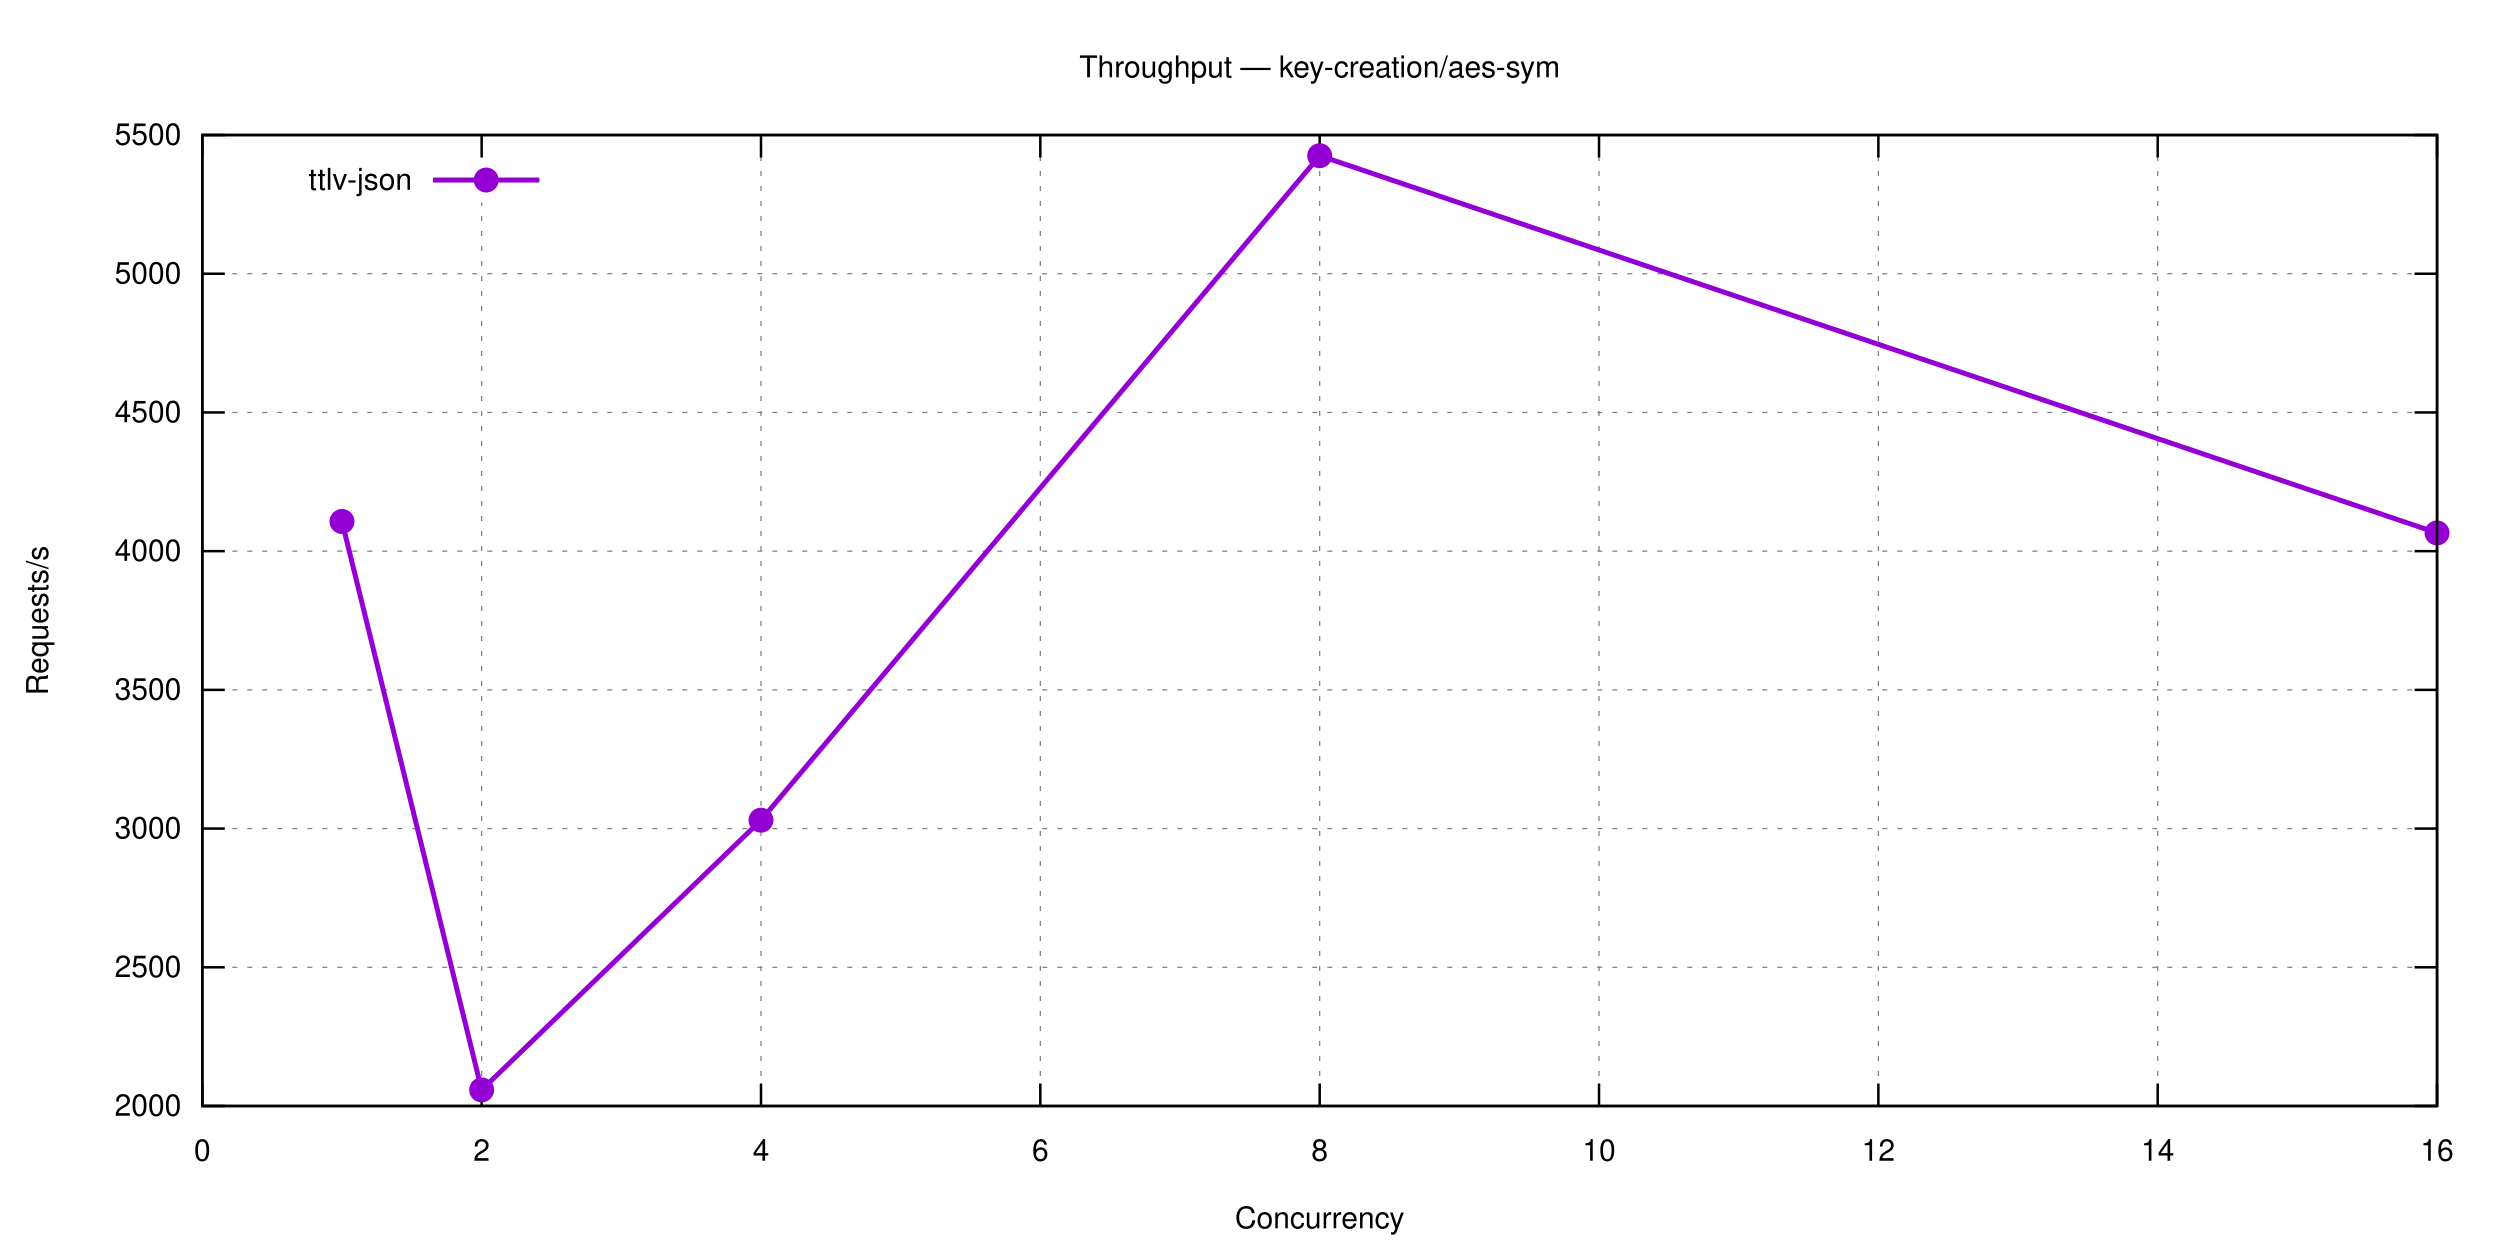
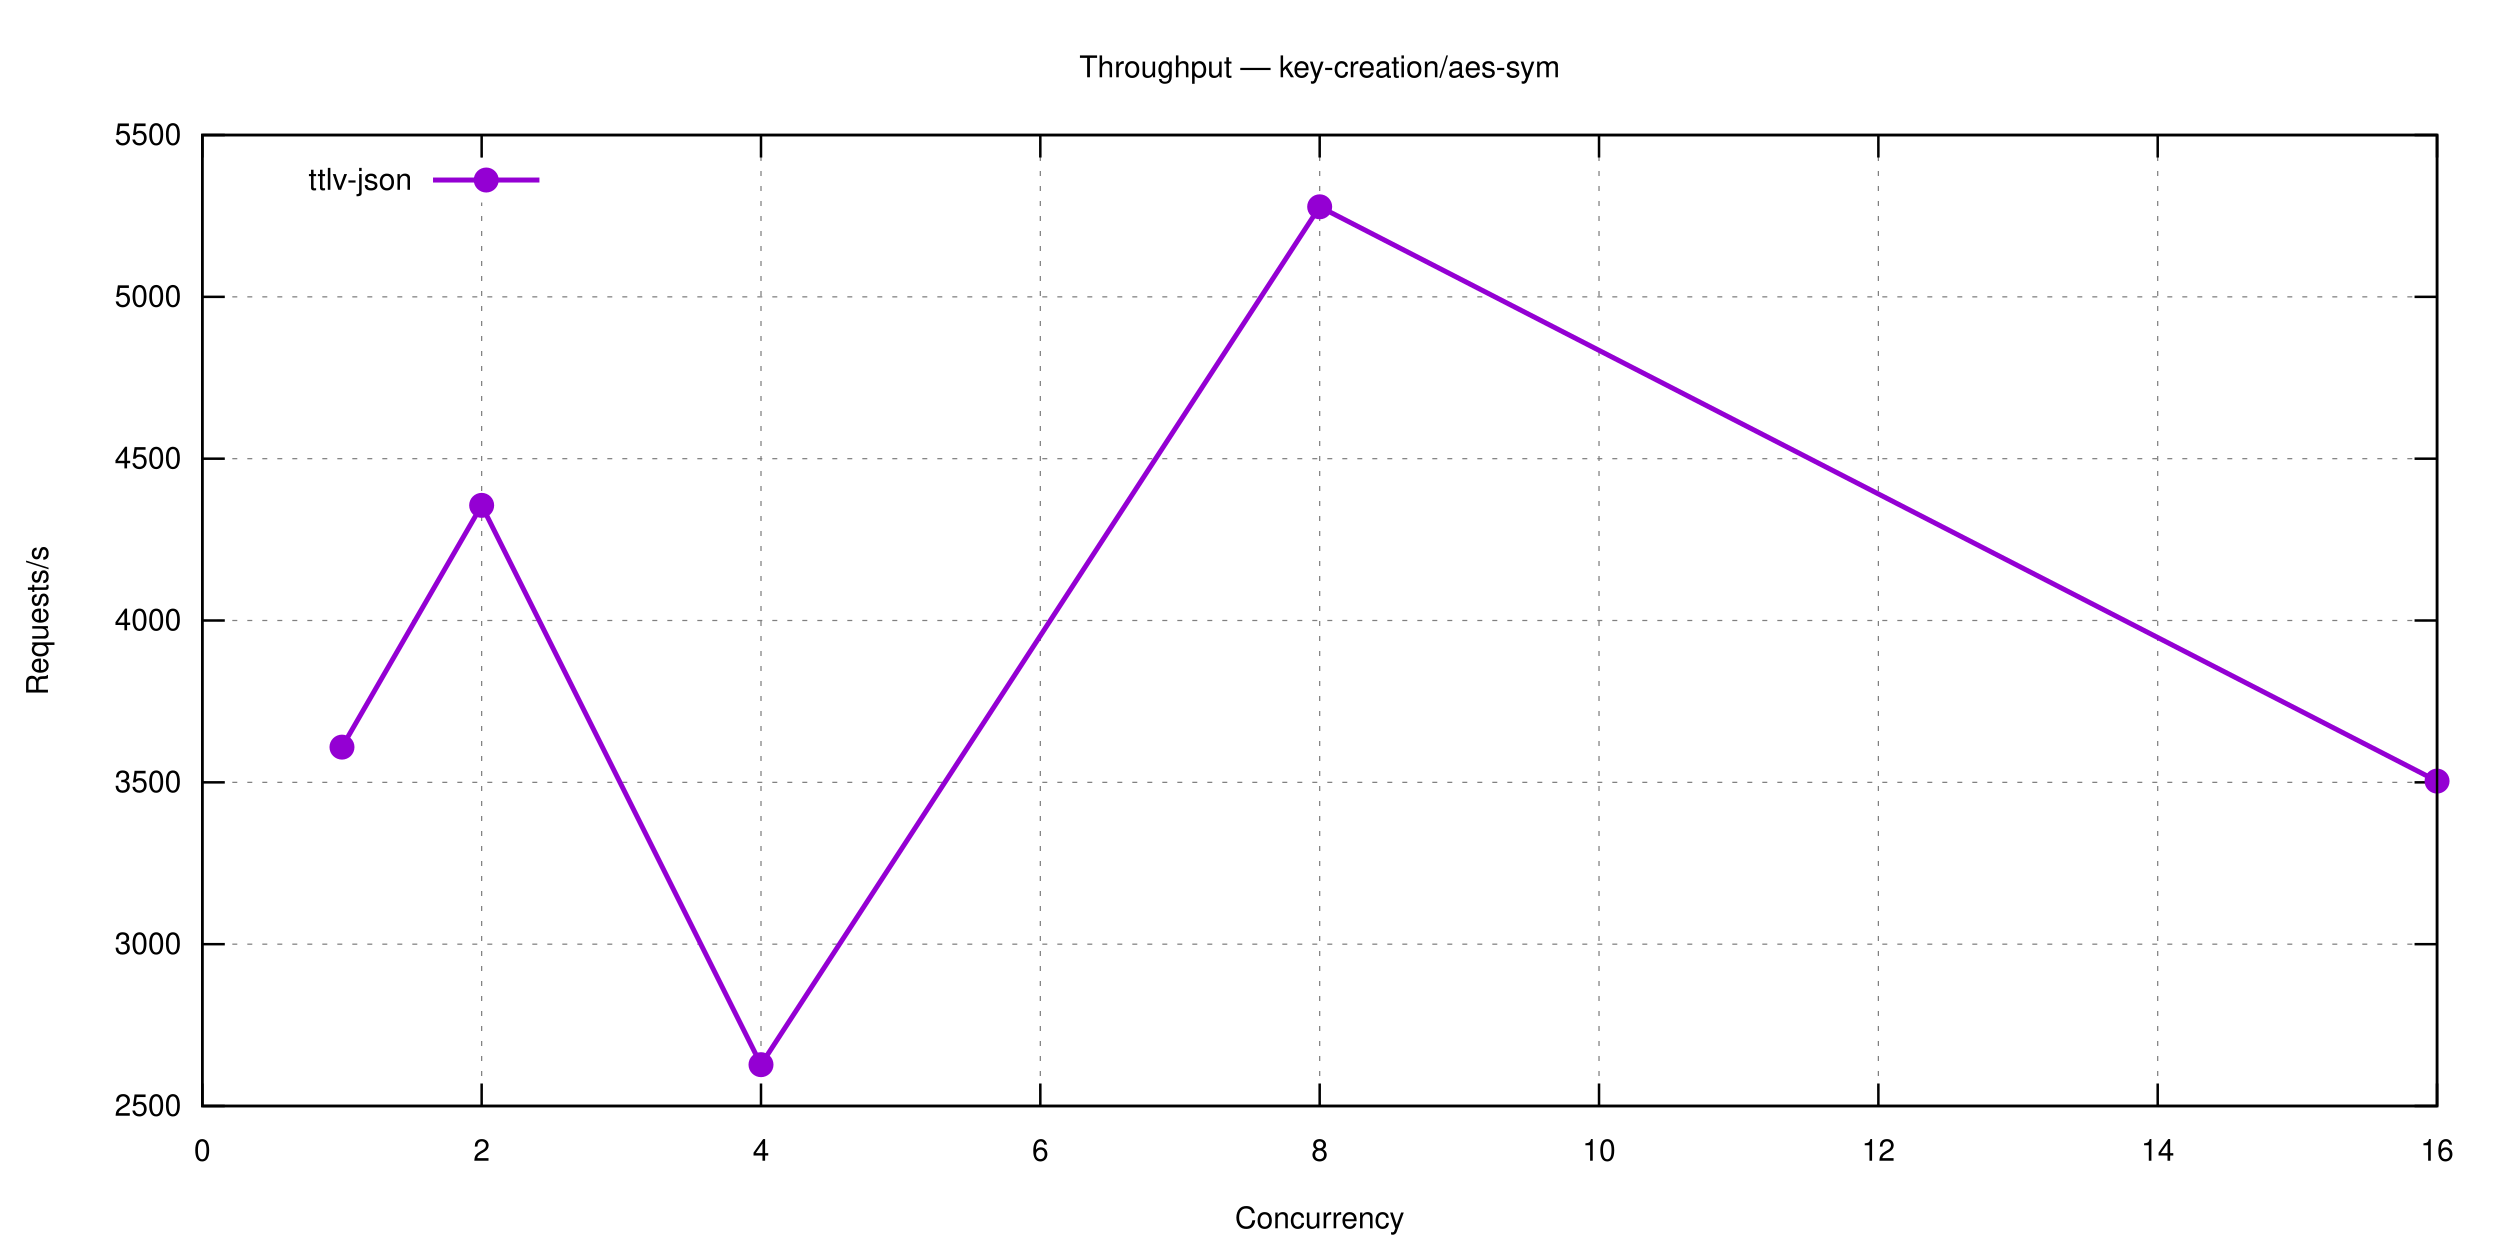
<svg xmlns="http://www.w3.org/2000/svg" xmlns:xlink="http://www.w3.org/1999/xlink" width="1000" height="500" viewBox="0 0 1000 500">
  <g id="gnuplot_canvas">
    <rect x="0" y="0" width="1000" height="500" fill="none" />
    <defs>
      <circle id="gpDot" r="0.5" stroke-width="0.5" stroke="currentColor" />
      <path id="gpPt0" stroke-width="0.222" stroke="currentColor" d="M-1,0 h2 M0,-1 v2" />
      <path id="gpPt1" stroke-width="0.222" stroke="currentColor" d="M-1,-1 L1,1 M1,-1 L-1,1" />
      <path id="gpPt2" stroke-width="0.222" stroke="currentColor" d="M-1,0 L1,0 M0,-1 L0,1 M-1,-1 L1,1 M-1,1 L1,-1" />
      <rect id="gpPt3" stroke-width="0.222" stroke="currentColor" x="-1" y="-1" width="2" height="2" />
      <rect id="gpPt4" stroke-width="0.222" stroke="currentColor" fill="currentColor" x="-1" y="-1" width="2" height="2" />
      <circle id="gpPt5" stroke-width="0.222" stroke="currentColor" cx="0" cy="0" r="1" />
      <use xlink:href="#gpPt5" id="gpPt6" fill="currentColor" stroke="none" />
      <path id="gpPt7" stroke-width="0.222" stroke="currentColor" d="M0,-1.33 L-1.33,0.67 L1.33,0.67 z" />
      <use xlink:href="#gpPt7" id="gpPt8" fill="currentColor" stroke="none" />
      <use xlink:href="#gpPt7" id="gpPt9" stroke="currentColor" transform="rotate(180)" />
      <use xlink:href="#gpPt9" id="gpPt10" fill="currentColor" stroke="none" />
      <use xlink:href="#gpPt3" id="gpPt11" stroke="currentColor" transform="rotate(45)" />
      <use xlink:href="#gpPt11" id="gpPt12" fill="currentColor" stroke="none" />
      <path id="gpPt13" stroke-width="0.222" stroke="currentColor" d="M0,1.330 L1.265,0.411 L0.782,-1.067 L-0.782,-1.076 L-1.265,0.411 z" />
      <use xlink:href="#gpPt13" id="gpPt14" fill="currentColor" stroke="none" />
      <filter id="textbox" filterUnits="objectBoundingBox" x="0" y="0" height="1" width="1">
        <feFlood flood-color="white" flood-opacity="1" result="bgnd" />
        <feComposite in="SourceGraphic" in2="bgnd" operator="atop" />
      </filter>
      <filter id="greybox" filterUnits="objectBoundingBox" x="0" y="0" height="1" width="1">
        <feFlood flood-color="lightgrey" flood-opacity="1" result="grey" />
        <feComposite in="SourceGraphic" in2="grey" operator="atop" />
      </filter>
    </defs>
    <g fill="none" color="white" stroke="currentColor" stroke-width="1.00" stroke-linecap="butt" stroke-linejoin="miter">
</g>
    <g fill="none" color="black" stroke="currentColor" stroke-width="1.00" stroke-linecap="butt" stroke-linejoin="miter">
</g>
    <g fill="none" color="black" stroke="black" stroke-width="0.50" stroke-linecap="butt" stroke-linejoin="miter">
</g>
    <g fill="none" color="gray" stroke="currentColor" stroke-width="0.50" stroke-linecap="butt" stroke-linejoin="miter">
      <path stroke="gray" stroke-dasharray="2,4" class="gridline" d="M80.92,442.40 L974.82,442.40  " />
    </g>
    <g fill="none" color="gray" stroke="gray" stroke-width="1.00" stroke-linecap="butt" stroke-linejoin="miter">
</g>
    <g fill="none" color="black" stroke="currentColor" stroke-width="1.00" stroke-linecap="butt" stroke-linejoin="miter">
      <path stroke="black" d="M80.92,442.40 L89.92,442.40 M974.82,442.40 L965.82,442.40  " />
      <g transform="translate(72.53,446.30)" stroke="none" fill="black" font-family="Helvetica" font-size="12.00" text-anchor="end">
        <text>
-           <tspan font-family="Helvetica"> 2000</tspan>
-         </text>
-       </g>
-     </g>
-     <g fill="none" color="black" stroke="currentColor" stroke-width="1.00" stroke-linecap="butt" stroke-linejoin="miter">
- </g>
-     <g fill="none" color="black" stroke="black" stroke-width="0.50" stroke-linecap="butt" stroke-linejoin="miter">
- </g>
-     <g fill="none" color="gray" stroke="currentColor" stroke-width="0.50" stroke-linecap="butt" stroke-linejoin="miter">
-       <path stroke="gray" stroke-dasharray="2,4" class="gridline" d="M80.92,386.92 L974.82,386.92  " />
-     </g>
-     <g fill="none" color="gray" stroke="gray" stroke-width="1.00" stroke-linecap="butt" stroke-linejoin="miter">
- </g>
-     <g fill="none" color="black" stroke="currentColor" stroke-width="1.00" stroke-linecap="butt" stroke-linejoin="miter">
-       <path stroke="black" d="M80.92,386.92 L89.92,386.92 M974.82,386.92 L965.82,386.92  " />
-       <g transform="translate(72.53,390.82)" stroke="none" fill="black" font-family="Helvetica" font-size="12.00" text-anchor="end">
-         <text>
          <tspan font-family="Helvetica"> 2500</tspan>
        </text>
      </g>
    </g>
    <g fill="none" color="black" stroke="currentColor" stroke-width="1.00" stroke-linecap="butt" stroke-linejoin="miter">
</g>
    <g fill="none" color="black" stroke="black" stroke-width="0.50" stroke-linecap="butt" stroke-linejoin="miter">
</g>
    <g fill="none" color="gray" stroke="currentColor" stroke-width="0.50" stroke-linecap="butt" stroke-linejoin="miter">
-       <path stroke="gray" stroke-dasharray="2,4" class="gridline" d="M80.92,331.43 L974.82,331.43  " />
-     </g>
-     <g fill="none" color="gray" stroke="gray" stroke-width="1.00" stroke-linecap="butt" stroke-linejoin="miter">
- </g>
-     <g fill="none" color="black" stroke="currentColor" stroke-width="1.00" stroke-linecap="butt" stroke-linejoin="miter">
-       <path stroke="black" d="M80.92,331.43 L89.92,331.43 M974.82,331.43 L965.82,331.43  " />
-       <g transform="translate(72.53,335.33)" stroke="none" fill="black" font-family="Helvetica" font-size="12.00" text-anchor="end">
+       <path stroke="gray" stroke-dasharray="2,4" class="gridline" d="M80.92,377.67 L974.82,377.67  " />
+     </g>
+     <g fill="none" color="gray" stroke="gray" stroke-width="1.00" stroke-linecap="butt" stroke-linejoin="miter">
+ </g>
+     <g fill="none" color="black" stroke="currentColor" stroke-width="1.00" stroke-linecap="butt" stroke-linejoin="miter">
+       <path stroke="black" d="M80.92,377.67 L89.92,377.67 M974.82,377.67 L965.82,377.67  " />
+       <g transform="translate(72.53,381.57)" stroke="none" fill="black" font-family="Helvetica" font-size="12.00" text-anchor="end">
        <text>
          <tspan font-family="Helvetica"> 3000</tspan>
        </text>
      </g>
    </g>
    <g fill="none" color="black" stroke="currentColor" stroke-width="1.00" stroke-linecap="butt" stroke-linejoin="miter">
</g>
    <g fill="none" color="black" stroke="black" stroke-width="0.50" stroke-linecap="butt" stroke-linejoin="miter">
</g>
    <g fill="none" color="gray" stroke="currentColor" stroke-width="0.50" stroke-linecap="butt" stroke-linejoin="miter">
-       <path stroke="gray" stroke-dasharray="2,4" class="gridline" d="M80.92,275.95 L974.82,275.95  " />
-     </g>
-     <g fill="none" color="gray" stroke="gray" stroke-width="1.00" stroke-linecap="butt" stroke-linejoin="miter">
- </g>
-     <g fill="none" color="black" stroke="currentColor" stroke-width="1.00" stroke-linecap="butt" stroke-linejoin="miter">
-       <path stroke="black" d="M80.92,275.95 L89.92,275.95 M974.82,275.95 L965.82,275.95  " />
-       <g transform="translate(72.53,279.85)" stroke="none" fill="black" font-family="Helvetica" font-size="12.00" text-anchor="end">
+       <path stroke="gray" stroke-dasharray="2,4" class="gridline" d="M80.92,312.94 L974.82,312.94  " />
+     </g>
+     <g fill="none" color="gray" stroke="gray" stroke-width="1.00" stroke-linecap="butt" stroke-linejoin="miter">
+ </g>
+     <g fill="none" color="black" stroke="currentColor" stroke-width="1.00" stroke-linecap="butt" stroke-linejoin="miter">
+       <path stroke="black" d="M80.92,312.94 L89.92,312.94 M974.82,312.94 L965.82,312.94  " />
+       <g transform="translate(72.53,316.84)" stroke="none" fill="black" font-family="Helvetica" font-size="12.00" text-anchor="end">
        <text>
          <tspan font-family="Helvetica"> 3500</tspan>
        </text>
      </g>
    </g>
    <g fill="none" color="black" stroke="currentColor" stroke-width="1.00" stroke-linecap="butt" stroke-linejoin="miter">
</g>
    <g fill="none" color="black" stroke="black" stroke-width="0.50" stroke-linecap="butt" stroke-linejoin="miter">
</g>
    <g fill="none" color="gray" stroke="currentColor" stroke-width="0.50" stroke-linecap="butt" stroke-linejoin="miter">
-       <path stroke="gray" stroke-dasharray="2,4" class="gridline" d="M80.92,220.46 L974.82,220.46  " />
-     </g>
-     <g fill="none" color="gray" stroke="gray" stroke-width="1.00" stroke-linecap="butt" stroke-linejoin="miter">
- </g>
-     <g fill="none" color="black" stroke="currentColor" stroke-width="1.00" stroke-linecap="butt" stroke-linejoin="miter">
-       <path stroke="black" d="M80.92,220.46 L89.92,220.46 M974.82,220.46 L965.82,220.46  " />
-       <g transform="translate(72.53,224.36)" stroke="none" fill="black" font-family="Helvetica" font-size="12.00" text-anchor="end">
+       <path stroke="gray" stroke-dasharray="2,4" class="gridline" d="M80.92,248.20 L974.82,248.20  " />
+     </g>
+     <g fill="none" color="gray" stroke="gray" stroke-width="1.00" stroke-linecap="butt" stroke-linejoin="miter">
+ </g>
+     <g fill="none" color="black" stroke="currentColor" stroke-width="1.00" stroke-linecap="butt" stroke-linejoin="miter">
+       <path stroke="black" d="M80.92,248.20 L89.92,248.20 M974.82,248.20 L965.82,248.20  " />
+       <g transform="translate(72.53,252.10)" stroke="none" fill="black" font-family="Helvetica" font-size="12.00" text-anchor="end">
        <text>
          <tspan font-family="Helvetica"> 4000</tspan>
        </text>
      </g>
    </g>
    <g fill="none" color="black" stroke="currentColor" stroke-width="1.00" stroke-linecap="butt" stroke-linejoin="miter">
</g>
    <g fill="none" color="black" stroke="black" stroke-width="0.50" stroke-linecap="butt" stroke-linejoin="miter">
</g>
    <g fill="none" color="gray" stroke="currentColor" stroke-width="0.50" stroke-linecap="butt" stroke-linejoin="miter">
-       <path stroke="gray" stroke-dasharray="2,4" class="gridline" d="M80.92,164.98 L974.82,164.98  " />
-     </g>
-     <g fill="none" color="gray" stroke="gray" stroke-width="1.00" stroke-linecap="butt" stroke-linejoin="miter">
- </g>
-     <g fill="none" color="black" stroke="currentColor" stroke-width="1.00" stroke-linecap="butt" stroke-linejoin="miter">
-       <path stroke="black" d="M80.92,164.98 L89.92,164.98 M974.82,164.98 L965.82,164.98  " />
-       <g transform="translate(72.53,168.88)" stroke="none" fill="black" font-family="Helvetica" font-size="12.00" text-anchor="end">
+       <path stroke="gray" stroke-dasharray="2,4" class="gridline" d="M80.92,183.47 L974.82,183.47  " />
+     </g>
+     <g fill="none" color="gray" stroke="gray" stroke-width="1.00" stroke-linecap="butt" stroke-linejoin="miter">
+ </g>
+     <g fill="none" color="black" stroke="currentColor" stroke-width="1.00" stroke-linecap="butt" stroke-linejoin="miter">
+       <path stroke="black" d="M80.92,183.47 L89.92,183.47 M974.82,183.47 L965.82,183.47  " />
+       <g transform="translate(72.53,187.37)" stroke="none" fill="black" font-family="Helvetica" font-size="12.00" text-anchor="end">
        <text>
          <tspan font-family="Helvetica"> 4500</tspan>
        </text>
      </g>
    </g>
    <g fill="none" color="black" stroke="currentColor" stroke-width="1.00" stroke-linecap="butt" stroke-linejoin="miter">
</g>
    <g fill="none" color="black" stroke="black" stroke-width="0.50" stroke-linecap="butt" stroke-linejoin="miter">
</g>
    <g fill="none" color="gray" stroke="currentColor" stroke-width="0.50" stroke-linecap="butt" stroke-linejoin="miter">
-       <path stroke="gray" stroke-dasharray="2,4" class="gridline" d="M80.92,109.49 L974.82,109.49  " />
-     </g>
-     <g fill="none" color="gray" stroke="gray" stroke-width="1.00" stroke-linecap="butt" stroke-linejoin="miter">
- </g>
-     <g fill="none" color="black" stroke="currentColor" stroke-width="1.00" stroke-linecap="butt" stroke-linejoin="miter">
-       <path stroke="black" d="M80.92,109.49 L89.92,109.49 M974.82,109.49 L965.82,109.49  " />
-       <g transform="translate(72.53,113.39)" stroke="none" fill="black" font-family="Helvetica" font-size="12.00" text-anchor="end">
+       <path stroke="gray" stroke-dasharray="2,4" class="gridline" d="M80.92,118.74 L974.82,118.74  " />
+     </g>
+     <g fill="none" color="gray" stroke="gray" stroke-width="1.00" stroke-linecap="butt" stroke-linejoin="miter">
+ </g>
+     <g fill="none" color="black" stroke="currentColor" stroke-width="1.00" stroke-linecap="butt" stroke-linejoin="miter">
+       <path stroke="black" d="M80.92,118.74 L89.92,118.74 M974.82,118.74 L965.82,118.74  " />
+       <g transform="translate(72.53,122.64)" stroke="none" fill="black" font-family="Helvetica" font-size="12.00" text-anchor="end">
        <text>
          <tspan font-family="Helvetica"> 5000</tspan>
        </text>
      </g>
    </g>
    <g fill="none" color="black" stroke="currentColor" stroke-width="1.00" stroke-linecap="butt" stroke-linejoin="miter">
</g>
    <g fill="none" color="black" stroke="black" stroke-width="0.50" stroke-linecap="butt" stroke-linejoin="miter">
</g>
    <g fill="none" color="gray" stroke="currentColor" stroke-width="0.50" stroke-linecap="butt" stroke-linejoin="miter">
      <path stroke="gray" stroke-dasharray="2,4" class="gridline" d="M80.92,54.01 L974.82,54.01  " />
    </g>
    <g fill="none" color="gray" stroke="gray" stroke-width="1.00" stroke-linecap="butt" stroke-linejoin="miter">
</g>
    <g fill="none" color="black" stroke="currentColor" stroke-width="1.00" stroke-linecap="butt" stroke-linejoin="miter">
      <path stroke="black" d="M80.92,54.01 L89.92,54.01 M974.82,54.01 L965.82,54.01  " />
      <g transform="translate(72.53,57.91)" stroke="none" fill="black" font-family="Helvetica" font-size="12.00" text-anchor="end">
        <text>
          <tspan font-family="Helvetica"> 5500</tspan>
        </text>
      </g>
    </g>
    <g fill="none" color="black" stroke="currentColor" stroke-width="1.00" stroke-linecap="butt" stroke-linejoin="miter">
</g>
    <g fill="none" color="black" stroke="black" stroke-width="0.50" stroke-linecap="butt" stroke-linejoin="miter">
</g>
    <g fill="none" color="gray" stroke="currentColor" stroke-width="0.50" stroke-linecap="butt" stroke-linejoin="miter">
      <path stroke="gray" stroke-dasharray="2,4" class="gridline" d="M80.92,442.40 L80.92,54.01  " />
    </g>
    <g fill="none" color="gray" stroke="gray" stroke-width="1.00" stroke-linecap="butt" stroke-linejoin="miter">
</g>
    <g fill="none" color="black" stroke="currentColor" stroke-width="1.00" stroke-linecap="butt" stroke-linejoin="miter">
      <path stroke="black" d="M80.92,442.40 L80.92,433.40 M80.92,54.01 L80.92,63.01  " />
      <g transform="translate(80.92,464.30)" stroke="none" fill="black" font-family="Helvetica" font-size="12.00" text-anchor="middle">
        <text>
          <tspan font-family="Helvetica"> 0</tspan>
        </text>
      </g>
    </g>
    <g fill="none" color="black" stroke="currentColor" stroke-width="1.00" stroke-linecap="butt" stroke-linejoin="miter">
</g>
    <g fill="none" color="black" stroke="black" stroke-width="0.50" stroke-linecap="butt" stroke-linejoin="miter">
</g>
    <g fill="none" color="gray" stroke="currentColor" stroke-width="0.50" stroke-linecap="butt" stroke-linejoin="miter">
      <path stroke="gray" stroke-dasharray="2,4" class="gridline" d="M192.66,442.40 L192.66,81.01 M192.66,63.01 L192.66,54.01  " />
    </g>
    <g fill="none" color="gray" stroke="gray" stroke-width="1.00" stroke-linecap="butt" stroke-linejoin="miter">
</g>
    <g fill="none" color="black" stroke="currentColor" stroke-width="1.00" stroke-linecap="butt" stroke-linejoin="miter">
      <path stroke="black" d="M192.66,442.40 L192.66,433.40 M192.66,54.01 L192.66,63.01  " />
      <g transform="translate(192.66,464.30)" stroke="none" fill="black" font-family="Helvetica" font-size="12.00" text-anchor="middle">
        <text>
          <tspan font-family="Helvetica"> 2</tspan>
        </text>
      </g>
    </g>
    <g fill="none" color="black" stroke="currentColor" stroke-width="1.00" stroke-linecap="butt" stroke-linejoin="miter">
</g>
    <g fill="none" color="black" stroke="black" stroke-width="0.50" stroke-linecap="butt" stroke-linejoin="miter">
</g>
    <g fill="none" color="gray" stroke="currentColor" stroke-width="0.50" stroke-linecap="butt" stroke-linejoin="miter">
      <path stroke="gray" stroke-dasharray="2,4" class="gridline" d="M304.40,442.40 L304.40,54.01  " />
    </g>
    <g fill="none" color="gray" stroke="gray" stroke-width="1.00" stroke-linecap="butt" stroke-linejoin="miter">
</g>
    <g fill="none" color="black" stroke="currentColor" stroke-width="1.00" stroke-linecap="butt" stroke-linejoin="miter">
      <path stroke="black" d="M304.40,442.40 L304.40,433.40 M304.40,54.01 L304.40,63.01  " />
      <g transform="translate(304.40,464.30)" stroke="none" fill="black" font-family="Helvetica" font-size="12.00" text-anchor="middle">
        <text>
          <tspan font-family="Helvetica"> 4</tspan>
        </text>
      </g>
    </g>
    <g fill="none" color="black" stroke="currentColor" stroke-width="1.00" stroke-linecap="butt" stroke-linejoin="miter">
</g>
    <g fill="none" color="black" stroke="black" stroke-width="0.50" stroke-linecap="butt" stroke-linejoin="miter">
</g>
    <g fill="none" color="gray" stroke="currentColor" stroke-width="0.50" stroke-linecap="butt" stroke-linejoin="miter">
      <path stroke="gray" stroke-dasharray="2,4" class="gridline" d="M416.13,442.40 L416.13,54.01  " />
    </g>
    <g fill="none" color="gray" stroke="gray" stroke-width="1.00" stroke-linecap="butt" stroke-linejoin="miter">
</g>
    <g fill="none" color="black" stroke="currentColor" stroke-width="1.00" stroke-linecap="butt" stroke-linejoin="miter">
      <path stroke="black" d="M416.13,442.40 L416.13,433.40 M416.13,54.01 L416.13,63.01  " />
      <g transform="translate(416.13,464.30)" stroke="none" fill="black" font-family="Helvetica" font-size="12.00" text-anchor="middle">
        <text>
          <tspan font-family="Helvetica"> 6</tspan>
        </text>
      </g>
    </g>
    <g fill="none" color="black" stroke="currentColor" stroke-width="1.00" stroke-linecap="butt" stroke-linejoin="miter">
</g>
    <g fill="none" color="black" stroke="black" stroke-width="0.50" stroke-linecap="butt" stroke-linejoin="miter">
</g>
    <g fill="none" color="gray" stroke="currentColor" stroke-width="0.50" stroke-linecap="butt" stroke-linejoin="miter">
      <path stroke="gray" stroke-dasharray="2,4" class="gridline" d="M527.87,442.40 L527.87,54.01  " />
    </g>
    <g fill="none" color="gray" stroke="gray" stroke-width="1.00" stroke-linecap="butt" stroke-linejoin="miter">
</g>
    <g fill="none" color="black" stroke="currentColor" stroke-width="1.00" stroke-linecap="butt" stroke-linejoin="miter">
      <path stroke="black" d="M527.87,442.40 L527.87,433.40 M527.87,54.01 L527.87,63.01  " />
      <g transform="translate(527.87,464.30)" stroke="none" fill="black" font-family="Helvetica" font-size="12.00" text-anchor="middle">
        <text>
          <tspan font-family="Helvetica"> 8</tspan>
        </text>
      </g>
    </g>
    <g fill="none" color="black" stroke="currentColor" stroke-width="1.00" stroke-linecap="butt" stroke-linejoin="miter">
</g>
    <g fill="none" color="black" stroke="black" stroke-width="0.50" stroke-linecap="butt" stroke-linejoin="miter">
</g>
    <g fill="none" color="gray" stroke="currentColor" stroke-width="0.50" stroke-linecap="butt" stroke-linejoin="miter">
      <path stroke="gray" stroke-dasharray="2,4" class="gridline" d="M639.61,442.40 L639.61,54.01  " />
    </g>
    <g fill="none" color="gray" stroke="gray" stroke-width="1.00" stroke-linecap="butt" stroke-linejoin="miter">
</g>
    <g fill="none" color="black" stroke="currentColor" stroke-width="1.00" stroke-linecap="butt" stroke-linejoin="miter">
      <path stroke="black" d="M639.61,442.40 L639.61,433.40 M639.61,54.01 L639.61,63.01  " />
      <g transform="translate(639.61,464.30)" stroke="none" fill="black" font-family="Helvetica" font-size="12.00" text-anchor="middle">
        <text>
          <tspan font-family="Helvetica"> 10</tspan>
        </text>
      </g>
    </g>
    <g fill="none" color="black" stroke="currentColor" stroke-width="1.00" stroke-linecap="butt" stroke-linejoin="miter">
</g>
    <g fill="none" color="black" stroke="black" stroke-width="0.50" stroke-linecap="butt" stroke-linejoin="miter">
</g>
    <g fill="none" color="gray" stroke="currentColor" stroke-width="0.50" stroke-linecap="butt" stroke-linejoin="miter">
      <path stroke="gray" stroke-dasharray="2,4" class="gridline" d="M751.35,442.40 L751.35,54.01  " />
    </g>
    <g fill="none" color="gray" stroke="gray" stroke-width="1.00" stroke-linecap="butt" stroke-linejoin="miter">
</g>
    <g fill="none" color="black" stroke="currentColor" stroke-width="1.00" stroke-linecap="butt" stroke-linejoin="miter">
      <path stroke="black" d="M751.35,442.40 L751.35,433.40 M751.35,54.01 L751.35,63.01  " />
      <g transform="translate(751.35,464.30)" stroke="none" fill="black" font-family="Helvetica" font-size="12.00" text-anchor="middle">
        <text>
          <tspan font-family="Helvetica"> 12</tspan>
        </text>
      </g>
    </g>
    <g fill="none" color="black" stroke="currentColor" stroke-width="1.00" stroke-linecap="butt" stroke-linejoin="miter">
</g>
    <g fill="none" color="black" stroke="black" stroke-width="0.50" stroke-linecap="butt" stroke-linejoin="miter">
</g>
    <g fill="none" color="gray" stroke="currentColor" stroke-width="0.50" stroke-linecap="butt" stroke-linejoin="miter">
      <path stroke="gray" stroke-dasharray="2,4" class="gridline" d="M863.08,442.40 L863.08,54.01  " />
    </g>
    <g fill="none" color="gray" stroke="gray" stroke-width="1.00" stroke-linecap="butt" stroke-linejoin="miter">
</g>
    <g fill="none" color="black" stroke="currentColor" stroke-width="1.00" stroke-linecap="butt" stroke-linejoin="miter">
      <path stroke="black" d="M863.08,442.40 L863.08,433.40 M863.08,54.01 L863.08,63.01  " />
      <g transform="translate(863.08,464.30)" stroke="none" fill="black" font-family="Helvetica" font-size="12.00" text-anchor="middle">
        <text>
          <tspan font-family="Helvetica"> 14</tspan>
        </text>
      </g>
    </g>
    <g fill="none" color="black" stroke="currentColor" stroke-width="1.00" stroke-linecap="butt" stroke-linejoin="miter">
</g>
    <g fill="none" color="black" stroke="black" stroke-width="0.50" stroke-linecap="butt" stroke-linejoin="miter">
</g>
    <g fill="none" color="gray" stroke="currentColor" stroke-width="0.50" stroke-linecap="butt" stroke-linejoin="miter">
      <path stroke="gray" stroke-dasharray="2,4" class="gridline" d="M974.82,442.40 L974.82,54.01  " />
    </g>
    <g fill="none" color="gray" stroke="gray" stroke-width="1.00" stroke-linecap="butt" stroke-linejoin="miter">
</g>
    <g fill="none" color="black" stroke="currentColor" stroke-width="1.00" stroke-linecap="butt" stroke-linejoin="miter">
      <path stroke="black" d="M974.82,442.40 L974.82,433.40 M974.82,54.01 L974.82,63.01  " />
      <g transform="translate(974.82,464.30)" stroke="none" fill="black" font-family="Helvetica" font-size="12.00" text-anchor="middle">
        <text>
          <tspan font-family="Helvetica"> 16</tspan>
        </text>
      </g>
    </g>
    <g fill="none" color="black" stroke="currentColor" stroke-width="1.00" stroke-linecap="butt" stroke-linejoin="miter">
</g>
    <g fill="none" color="black" stroke="currentColor" stroke-width="1.00" stroke-linecap="butt" stroke-linejoin="miter">
      <path stroke="black" d="M80.92,54.01 L80.92,442.40 L974.82,442.40 L974.82,54.01 L80.92,54.01 Z  " />
    </g>
    <g fill="none" color="black" stroke="currentColor" stroke-width="1.00" stroke-linecap="butt" stroke-linejoin="miter">
</g>
    <g id="gnuplot_plot_1">
      <g fill="none" color="white" stroke="black" stroke-width="2.00" stroke-linecap="butt" stroke-linejoin="miter">
</g>
      <g fill="none" color="black" stroke="currentColor" stroke-width="2.00" stroke-linecap="butt" stroke-linejoin="miter">
        <g transform="translate(164.82,75.91)" stroke="none" fill="black" font-family="Helvetica" font-size="12.00" text-anchor="end">
          <text>
            <tspan font-family="Helvetica">ttlv-json</tspan>
          </text>
        </g>
      </g>
      <g fill="none" color="black" stroke="currentColor" stroke-width="2.00" stroke-linecap="butt" stroke-linejoin="miter">
-         <path stroke="rgb(148,   0, 211)" d="M173.21,72.01 L215.77,72.01 M136.79,208.59 L192.66,435.96 L304.40,328.07 L527.87,62.28 L974.82,213.18  " />
-         <use xlink:href="#gpPt6" transform="translate(136.79,208.59) scale(4.50)" color="rgb(148,   0, 211)" />
-         <use xlink:href="#gpPt6" transform="translate(192.66,435.96) scale(4.50)" color="rgb(148,   0, 211)" />
-         <use xlink:href="#gpPt6" transform="translate(304.40,328.07) scale(4.50)" color="rgb(148,   0, 211)" />
-         <use xlink:href="#gpPt6" transform="translate(527.87,62.28) scale(4.50)" color="rgb(148,   0, 211)" />
-         <use xlink:href="#gpPt6" transform="translate(974.82,213.18) scale(4.50)" color="rgb(148,   0, 211)" />
+         <path stroke="rgb(148,   0, 211)" d="M173.21,72.01 L215.77,72.01 M136.79,298.85 L192.66,202.14 L304.40,425.87 L527.87,82.72 L974.82,312.44  " />
+         <use xlink:href="#gpPt6" transform="translate(136.79,298.85) scale(4.50)" color="rgb(148,   0, 211)" />
+         <use xlink:href="#gpPt6" transform="translate(192.66,202.14) scale(4.50)" color="rgb(148,   0, 211)" />
+         <use xlink:href="#gpPt6" transform="translate(304.40,425.87) scale(4.50)" color="rgb(148,   0, 211)" />
+         <use xlink:href="#gpPt6" transform="translate(527.87,82.72) scale(4.50)" color="rgb(148,   0, 211)" />
+         <use xlink:href="#gpPt6" transform="translate(974.82,312.44) scale(4.50)" color="rgb(148,   0, 211)" />
        <use xlink:href="#gpPt6" transform="translate(194.49,72.01) scale(4.50)" color="rgb(148,   0, 211)" />
      </g>
    </g>
    <g fill="none" color="black" stroke="currentColor" stroke-width="2.00" stroke-linecap="butt" stroke-linejoin="miter">
</g>
    <g fill="none" color="black" stroke="black" stroke-width="1.00" stroke-linecap="butt" stroke-linejoin="miter">
</g>
    <g fill="none" color="black" stroke="currentColor" stroke-width="1.00" stroke-linecap="butt" stroke-linejoin="miter">
      <path stroke="black" d="M80.92,54.01 L80.92,442.40 L974.82,442.40 L974.82,54.01 L80.92,54.01 Z  " />
      <g transform="translate(19.18,248.21) rotate(270.00)" stroke="none" fill="black" font-family="Helvetica" font-size="12.00" text-anchor="middle">
        <text>
          <tspan font-family="Helvetica">Requests/s</tspan>
        </text>
      </g>
    </g>
    <g fill="none" color="black" stroke="currentColor" stroke-width="1.00" stroke-linecap="butt" stroke-linejoin="miter">
      <g transform="translate(527.87,491.30)" stroke="none" fill="black" font-family="Helvetica" font-size="12.00" text-anchor="middle">
        <text>
          <tspan font-family="Helvetica">Concurrency</tspan>
        </text>
      </g>
    </g>
    <g fill="none" color="black" stroke="currentColor" stroke-width="1.00" stroke-linecap="butt" stroke-linejoin="miter">
</g>
    <g fill="none" color="black" stroke="currentColor" stroke-width="1.00" stroke-linecap="butt" stroke-linejoin="miter">
      <g transform="translate(527.87,30.91)" stroke="none" fill="black" font-family="Helvetica" font-size="12.00" text-anchor="middle">
        <text>
          <tspan font-family="Helvetica">Throughput — key-creation/aes-sym</tspan>
        </text>
      </g>
    </g>
    <g fill="none" color="black" stroke="currentColor" stroke-width="1.00" stroke-linecap="butt" stroke-linejoin="miter">
</g>
  </g>
</svg>
